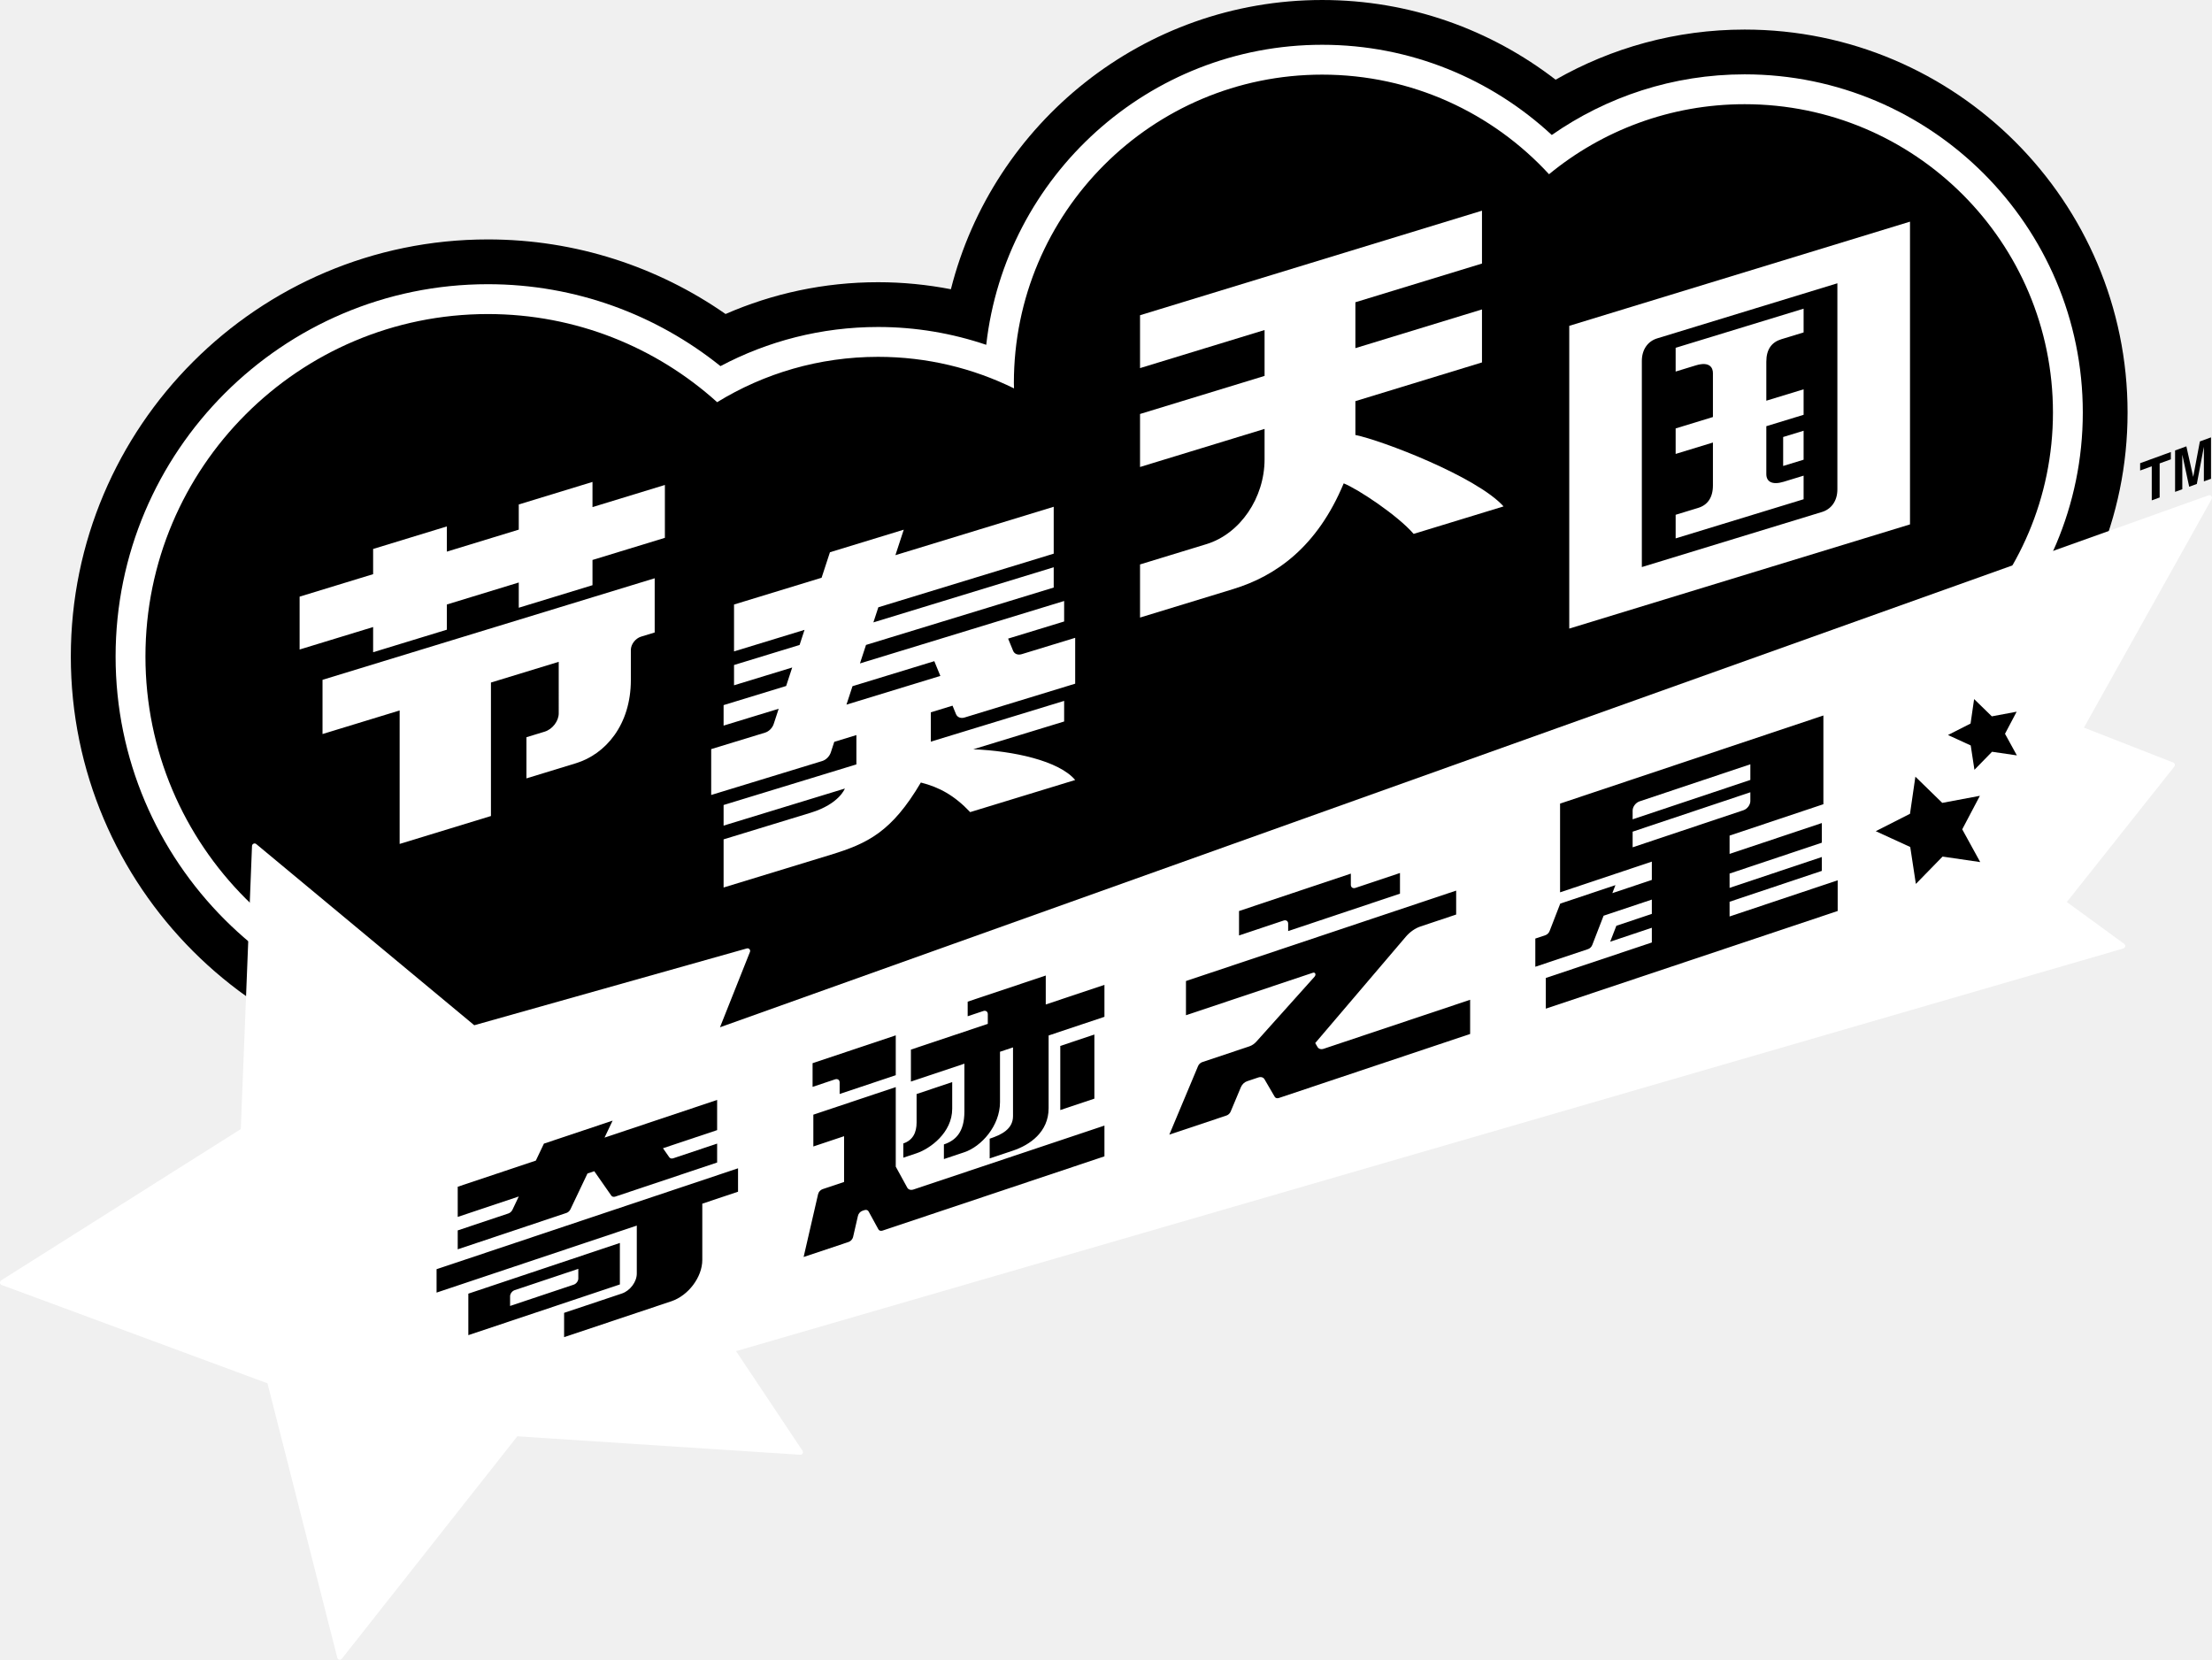
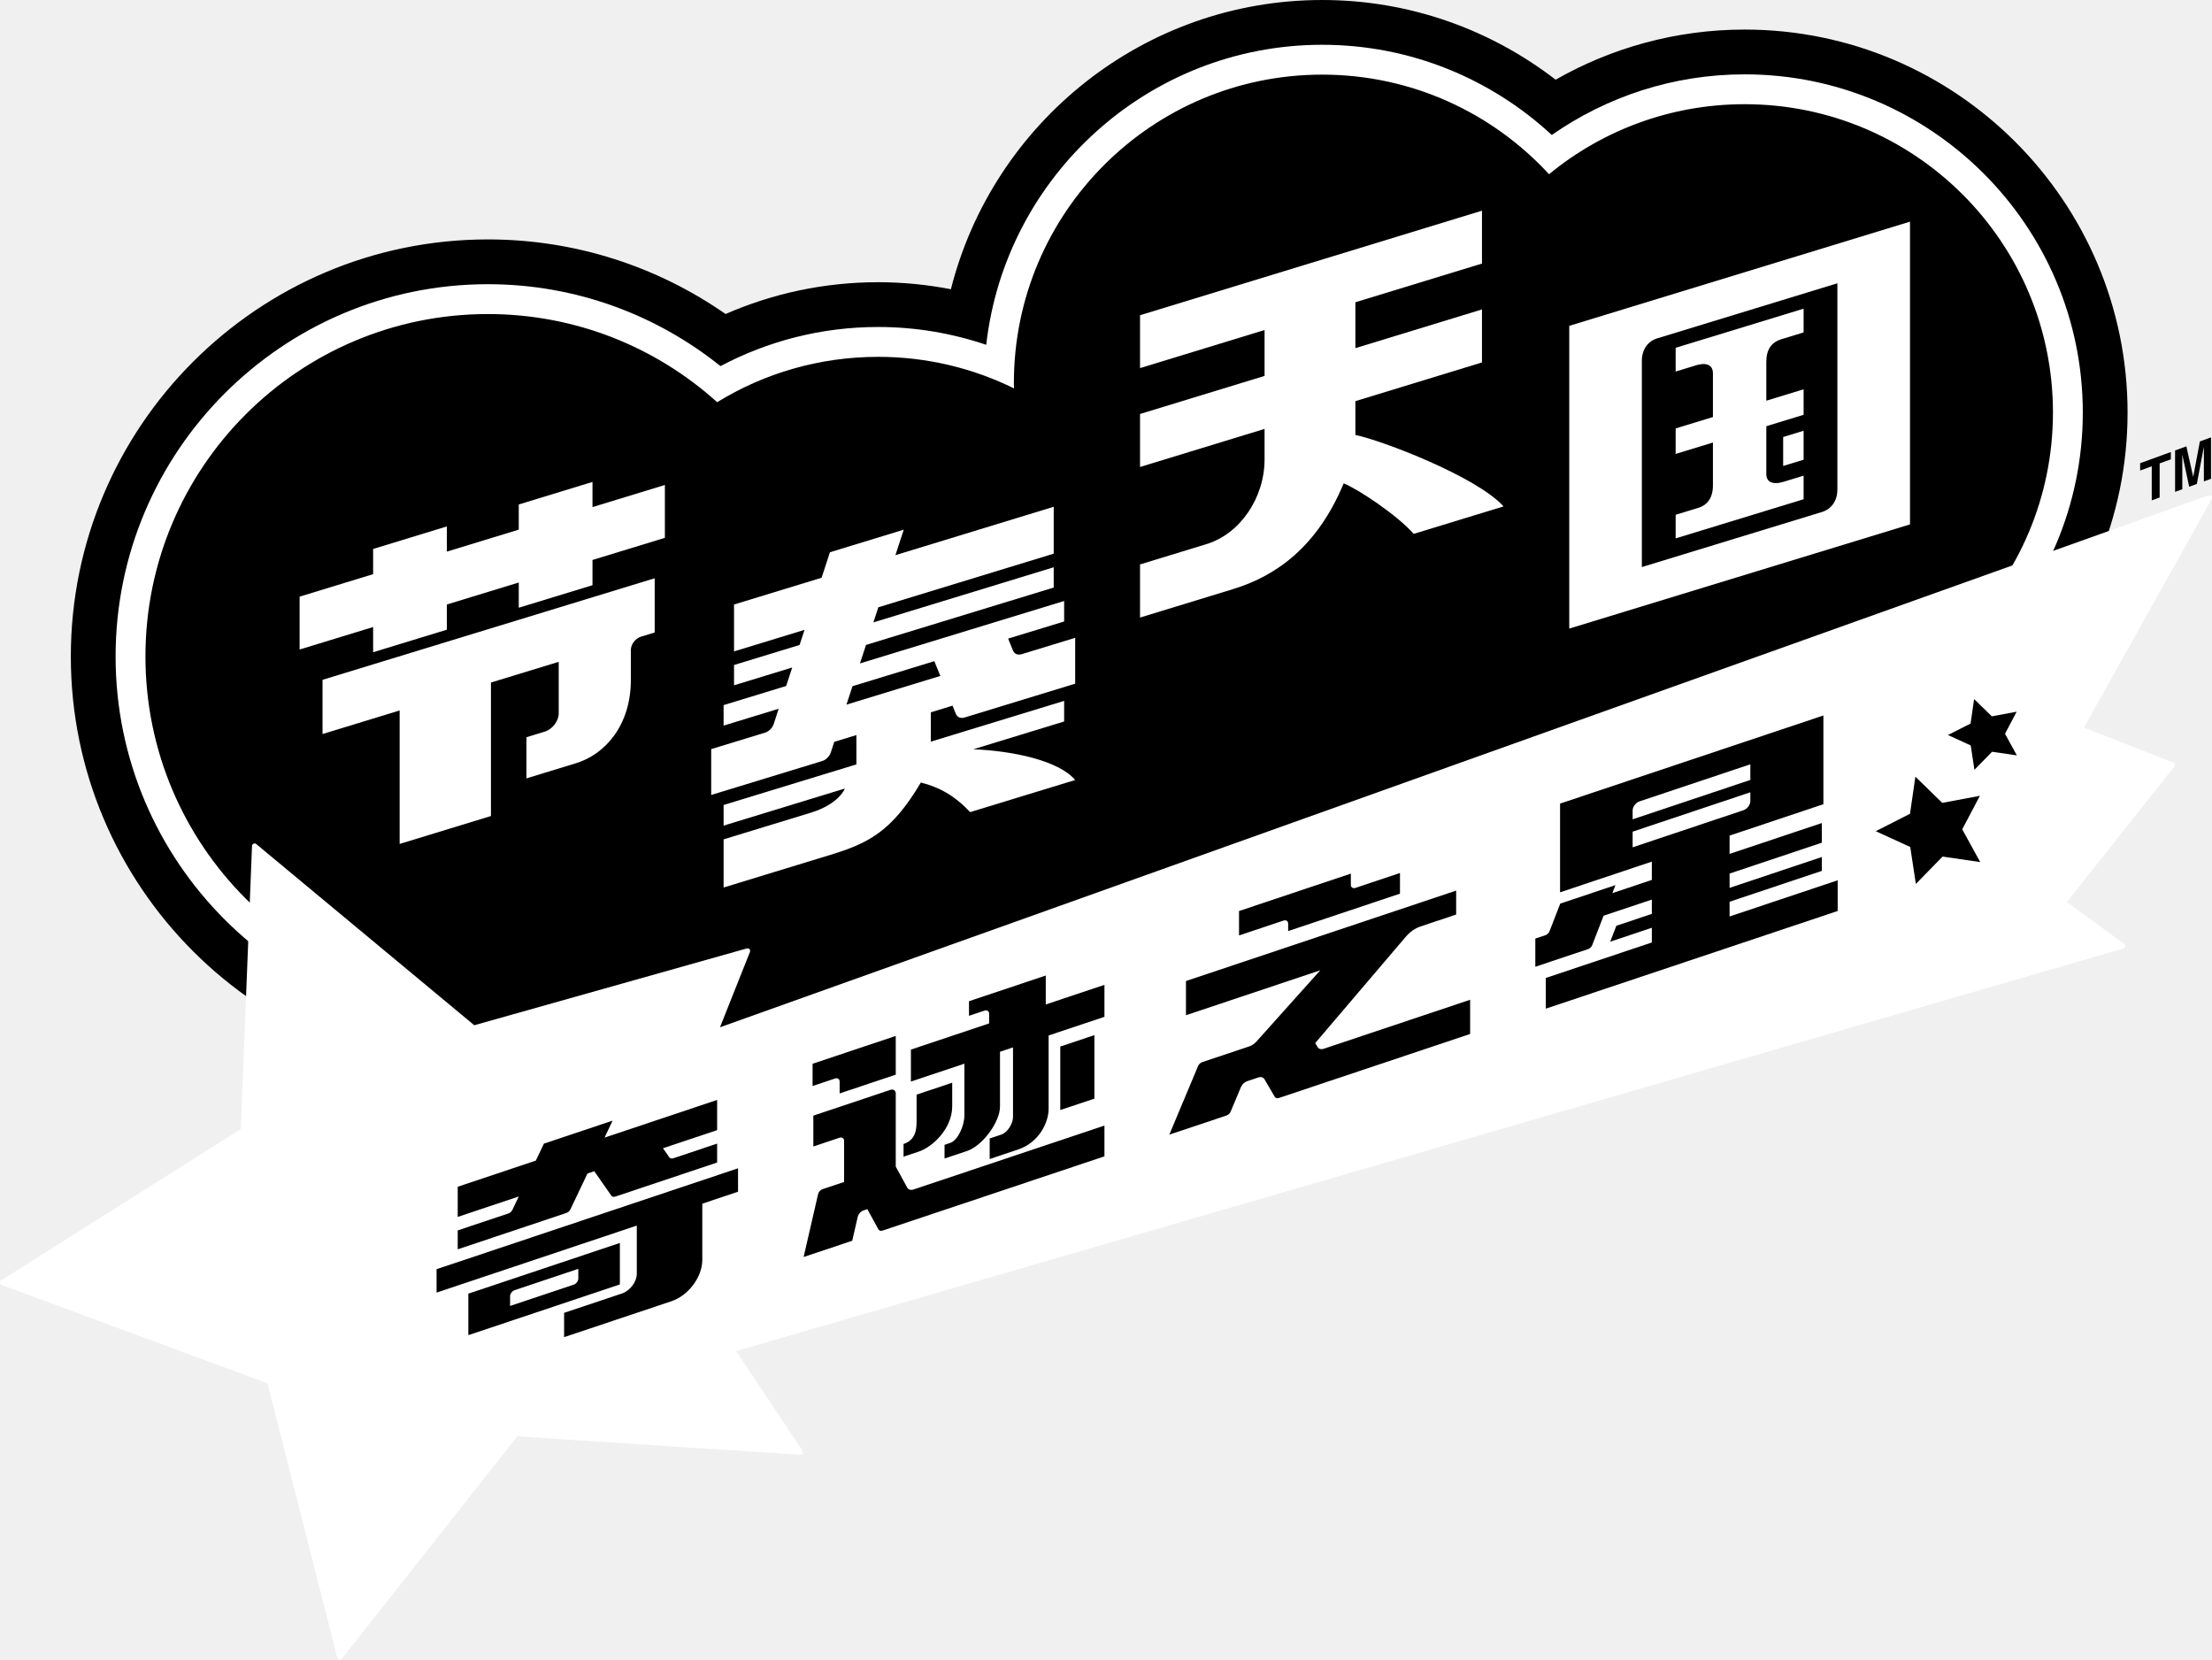
<svg xmlns="http://www.w3.org/2000/svg" version="1.1" id="svg1" width="666.667" height="500.181" viewBox="0 0 666.667 500.181">
  <defs id="defs1">
-     <clipPath clipPathUnits="userSpaceOnUse" id="clipPath2">
-       <path d="M 0,375.136 H 500 V 0 H 0 Z" transform="translate(-394.3619,-368.4525)" id="path2" />
-     </clipPath>
-     <clipPath clipPathUnits="userSpaceOnUse" id="clipPath4">
-       <path d="M 0,375.136 H 500 V 0 H 0 Z" transform="translate(-394.3618,-358.3321)" id="path4" />
-     </clipPath>
    <clipPath clipPathUnits="userSpaceOnUse" id="clipPath6">
-       <path d="M 0,375.136 H 500 V 0 H 0 Z" transform="translate(-394.3617,-351.5852)" id="path6" />
-     </clipPath>
-     <clipPath clipPathUnits="userSpaceOnUse" id="clipPath8">
-       <path d="M 0,375.136 H 500 V 0 H 0 Z" transform="translate(-436.3054,-278.4764)" id="path8" />
-     </clipPath>
-     <clipPath clipPathUnits="userSpaceOnUse" id="clipPath10">
-       <path d="M 0,375.136 H 500 V 0 H 0 Z" transform="translate(-499.2119,-263.1751)" id="path10" />
-     </clipPath>
-     <clipPath clipPathUnits="userSpaceOnUse" id="clipPath12">
-       <path d="M 0,375.136 H 500 V 0 H 0 Z" transform="translate(-453.2109,-209.2829)" id="path12" />
-     </clipPath>
-     <clipPath clipPathUnits="userSpaceOnUse" id="clipPath14">
-       <path d="M 0,375.136 H 500 V 0 H 0 Z" transform="translate(-447.5335,-195.263)" id="path14" />
-     </clipPath>
-     <clipPath clipPathUnits="userSpaceOnUse" id="clipPath16">
-       <path d="M 0,375.136 H 500 V 0 H 0 Z" transform="translate(-369.04,-187.1594)" id="path16" />
-     </clipPath>
-     <clipPath clipPathUnits="userSpaceOnUse" id="clipPath18">
-       <path d="M 0,375.136 H 500 V 0 H 0 Z" transform="translate(-305.3451,-175.1405)" id="path18" />
-     </clipPath>
-     <clipPath clipPathUnits="userSpaceOnUse" id="clipPath20">
-       <path d="M 0,375.136 H 500 V 0 H 0 Z" transform="translate(-207.1869,-127.8609)" id="path20" />
-     </clipPath>
-     <clipPath clipPathUnits="userSpaceOnUse" id="clipPath22">
-       <path d="M 0,375.136 H 500 V 0 H 0 Z" transform="translate(-130.7222,-88.34461)" id="path22" />
-     </clipPath>
-     <clipPath clipPathUnits="userSpaceOnUse" id="clipPath24">
-       <path d="M 0,375.136 H 500 V 0 H 0 Z" transform="translate(-415.3211,-311.1071)" id="path24" />
-     </clipPath>
-     <clipPath clipPathUnits="userSpaceOnUse" id="clipPath26">
-       <path d="M 0,375.136 H 500 V 0 H 0 Z" transform="translate(-334.9862,-315.5672)" id="path26" />
-     </clipPath>
-     <clipPath clipPathUnits="userSpaceOnUse" id="clipPath28">
-       <path d="M 0,375.136 H 500 V 0 H 0 Z" transform="translate(-191.333,-215.871)" id="path28" />
-     </clipPath>
-     <clipPath clipPathUnits="userSpaceOnUse" id="clipPath30">
-       <path d="M 0,375.136 H 500 V 0 H 0 Z" transform="translate(-150.2897,-265.5225)" id="path30" />
-     </clipPath>
-     <clipPath clipPathUnits="userSpaceOnUse" id="clipPath32">
-       <path d="M 0,375.136 H 500 V 0 H 0 Z" transform="translate(-498.1643,-266.332)" id="path32" />
+       <path d="M -499.212,111.961 H 0.788 V -263.175 H -499.212 Z" id="path6" />
    </clipPath>
  </defs>
  <g id="layer-MC0">
-     <path id="path1" d="m 0,0 c -15.535,0 -30.114,-4.135 -42.731,-11.33 -14.618,11.28 -32.916,18.013 -52.766,18.013 -40.421,0 -74.45,-27.854 -83.924,-65.374 -5.329,1.03 -10.826,1.588 -16.452,1.588 -12.252,0 -23.909,-2.574 -34.482,-7.186 -15.254,10.62 -33.776,16.857 -53.729,16.857 -51.98,0 -94.269,-42.289 -94.269,-94.269 0,-51.979 42.289,-94.268 94.269,-94.268 18.46,0 35.695,5.338 50.25,14.546 11.469,-5.622 24.351,-8.79 37.961,-8.79 40.421,0 74.45,27.855 83.924,65.375 5.329,-1.03 10.826,-1.588 16.452,-1.588 15.535,0 30.114,4.134 42.731,11.33 14.618,-11.28 32.916,-18.014 52.766,-18.014 47.726,0 86.554,38.829 86.554,86.555 C 86.554,-38.828 47.726,0 0,0" style="fill:#000000;fill-opacity:1;fill-rule:nonzero;stroke:none" transform="matrix(1.333333,0,0,-1.333333,525.8159,8.911333)" clip-path="url(#clipPath2)" />
-     <path id="path3" d="m 0,0 c -16.196,0 -31.221,-5.079 -43.597,-13.706 -13.641,12.642 -31.879,20.389 -51.9,20.389 -39.232,0 -71.639,-29.715 -75.936,-67.817 -7.679,2.6 -15.893,4.031 -24.44,4.031 -12.864,0 -24.987,-3.208 -35.636,-8.845 -14.415,11.571 -32.695,18.516 -52.575,18.516 -46.4,0 -84.148,-37.749 -84.148,-84.148 0,-46.4 37.748,-84.149 84.148,-84.149 18.548,0 35.704,6.045 49.628,16.251 11.334,-6.658 24.516,-10.494 38.583,-10.494 39.232,0 71.639,29.715 75.936,67.817 7.68,-2.6 15.893,-4.031 24.44,-4.031 16.196,0 31.221,5.079 43.597,13.706 13.641,-12.642 31.879,-20.389 51.9,-20.389 42.145,0 76.434,34.289 76.434,76.435 C 76.434,-34.288 42.145,0 0,0" style="fill:#ffffff;fill-opacity:1;fill-rule:nonzero;stroke:none" transform="matrix(1.333333,0,0,-1.333333,525.8157,22.4052)" clip-path="url(#clipPath4)" />
-     <path id="path5" d="M 0,0 C -16.788,0 -32.188,-5.939 -44.219,-15.828 -56.954,-1.992 -75.21,6.683 -95.497,6.683 c -38.488,0 -69.688,-31.2 -69.688,-69.687 0,-0.413 0.024,-0.82 0.031,-1.23 -9.268,4.56 -19.691,7.131 -30.719,7.131 -13.336,0 -25.794,-3.751 -36.385,-10.249 -13.721,12.379 -31.891,19.92 -51.826,19.92 -42.748,0 -77.401,-34.654 -77.401,-77.401 0,-42.748 34.653,-77.402 77.401,-77.402 18.7,0 35.851,6.632 49.23,17.671 11.125,-7.521 24.54,-11.914 38.981,-11.914 38.488,0 69.688,31.2 69.688,69.687 0,0.413 -0.024,0.819 -0.031,1.23 9.268,-4.56 19.691,-7.131 30.719,-7.131 16.788,0 32.188,5.939 44.218,15.827 12.736,-13.835 30.992,-22.51 51.279,-22.51 38.487,0 69.688,31.2 69.688,69.687 C 69.688,-31.2 38.487,0 0,0" style="fill:#000000;fill-opacity:1;fill-rule:nonzero;stroke:none" transform="matrix(1.333333,0,0,-1.333333,525.8156,31.40107)" clip-path="url(#clipPath6)" />
-     <path id="path7" d="m 0,0 -357.93,-109.43 16.872,-55.186 357.93,109.43 z" style="fill:#000000;fill-opacity:1;fill-rule:nonzero;stroke:none" transform="matrix(1.333333,0,0,-1.333333,581.7405,128.8795)" clip-path="url(#clipPath8)" />
-     <path id="path9" d="m 0,0 -336.467,-120.229 6.778,17.038 c 0.18,0.453 -0.237,0.915 -0.705,0.783 l -61.616,-17.36 -49.275,40.949 c -0.374,0.312 -0.944,0.058 -0.963,-0.429 l -2.536,-63.992 -54.154,-34.19 c -0.412,-0.26 -0.347,-0.88 0.11,-1.049 l 60.075,-22.22 15.784,-62.033 c 0.12,-0.472 0.729,-0.602 1.031,-0.219 l 39.666,50.277 63.933,-4.175 c 0.486,-0.031 0.798,0.508 0.527,0.913 l -15.021,22.511 313.595,91.01 c 0.469,0.136 0.577,0.752 0.182,1.04 l -12.97,9.456 24.299,30.614 c 0.246,0.31 0.122,0.769 -0.246,0.913 L -28.159,-52.5 0.711,-0.841 C 0.976,-0.366 0.512,0.183 0,0" style="fill:#ffffff;fill-opacity:1;fill-rule:nonzero;stroke:none" transform="matrix(1.333333,0,0,-1.333333,665.6159,149.2812)" clip-path="url(#clipPath10)" />
-     <path id="path11" d="m 0,0 2.632,4.992 -5.609,-1.051 -4.004,3.904 -0.803,-5.531 -5.103,-2.593 5.139,-2.358 0.839,-5.503 3.979,4.077 5.612,-0.821 z" style="fill:#000000;fill-opacity:1;fill-rule:nonzero;stroke:none" transform="matrix(1.333333,0,0,-1.333333,604.2812,221.1375)" clip-path="url(#clipPath12)" />
-     <path id="path13" d="m 0,0 -8.507,-1.595 -6.073,5.921 -1.217,-8.389 -7.74,-3.932 7.794,-3.575 1.272,-8.347 6.035,6.183 8.513,-1.245 -4.068,7.408 z" style="fill:#000000;fill-opacity:1;fill-rule:nonzero;stroke:none" transform="matrix(1.333333,0,0,-1.333333,596.7113,239.8307)" clip-path="url(#clipPath14)" />
-     <path id="path15" d="M 0,0 26.609,8.903 V 6.925 c 0,-0.86 -0.697,-1.791 -1.557,-2.078 L 0,-3.536 Z m 0,4.768 c 0,0.86 0.697,1.79 1.557,2.078 l 25.052,8.382 V 11.693 L 0,2.79 Z m 21.914,-23.937 v 3.328 l 20.848,6.976 v 3.135 l -20.848,-6.976 v 3.236 l 20.848,6.976 V 1.95 L 21.914,-5.026 V -0.89 L 43.119,6.205 V 26.259 L -16.403,6.343 V -13.711 L 4.341,-6.77 v -4.136 l -8.926,-2.987 0.7,1.808 -12.479,-4.176 -2.405,-6.205 c -0.167,-0.431 -0.538,-0.796 -0.948,-0.934 l -2.281,-0.762 v -6.371 l 11.924,3.989 c 0.41,0.137 0.781,0.503 0.948,0.933 l 2.562,6.613 10.905,3.648 v -3.235 l -8.02,-2.684 -1.396,-3.602 9.416,3.15 v -3.327 l -23.964,-8.018 v -6.938 l 65.972,22.074 v 6.937 z" style="fill:#000000;fill-opacity:1;fill-rule:nonzero;stroke:none" transform="matrix(1.333333,0,0,-1.333333,492.0533,250.6355)" clip-path="url(#clipPath16)" />
-     <path id="path17" d="m 0,0 v 2.538 l -25.275,-8.457 v -5.522 l 10.067,3.368 c 0.574,0.192 1.038,-0.117 1.038,-0.69 v -1.687 l 25.276,8.457 V 2.678 L 1.038,-0.691 C 0.465,-0.882 0,-0.573 0,0 m -6.136,-37.052 33.1,11.075 v -7.732 l -43.239,-14.468 c -0.397,-0.133 -0.759,-0.027 -0.933,0.271 l -2.309,3.961 c -0.261,0.448 -0.804,0.606 -1.399,0.407 l -2.539,-0.85 c -0.595,-0.199 -1.138,-0.72 -1.399,-1.343 l -2.309,-5.506 c -0.174,-0.415 -0.536,-0.762 -0.933,-0.895 l -12.937,-4.329 6.496,15.492 c 0.174,0.415 0.536,0.763 0.933,0.895 l 10.664,3.569 c 0.579,0.193 1.141,0.575 1.598,1.084 l 13.118,14.638 c 0.431,0.482 0.193,1.095 -0.355,0.912 l -28.69,-9.6 v 7.732 l 61.073,20.435 v -5.409 l -8.053,-2.694 c -1.22,-0.408 -2.401,-1.234 -3.336,-2.331 l -20.467,-24.022 0.516,-0.886 c 0.261,-0.448 0.804,-0.606 1.4,-0.406" style="fill:#000000;fill-opacity:1;fill-rule:nonzero;stroke:none" transform="matrix(1.333333,0,0,-1.333333,407.1268,266.6607)" clip-path="url(#clipPath18)" />
-     <path id="path19" d="m 0,0 v -6.437 c 0,-2.243 -0.822,-4.004 -3.001,-4.733 v -3.221 l 2.985,0.999 c 3.083,1.032 8.065,4.654 8.065,10.064 V 2.693 Z M 42.461,24.677 29.196,20.238 v 6.545 l -17.65,-5.906 v -3.3 l 3.513,1.175 c 0.573,0.192 1.037,-0.117 1.037,-0.691 V 15.855 L -1.283,10.04 V 2.815 L 10.804,6.859 V -3.958 c 0,-4.726 -2.042,-6.568 -4.632,-7.434 v -3.31 l 4.617,1.544 c 3.817,1.278 8.064,5.929 8.064,11.339 V 9.552 l 2.942,0.985 V -4.982 c 0,-2.998 -2.686,-4.247 -5.275,-5.113 v -4.462 l 5.259,1.76 c 3.818,1.277 8.065,4.201 8.065,9.61 V 13.23 l 12.617,4.221 z M 32.479,10.867 V -3.625 l 7.707,2.579 V 13.446 Z M -23.512,6.969 V 1.616 l 5.079,1.699 c 0.573,0.192 1.038,-0.118 1.038,-0.691 V 0.007 L -4.71,4.252 V 13.26 Z M -0.704,-21.58 42.461,-7.137 v -6.951 L -7.694,-30.869 c -0.405,-0.136 -0.772,-0.024 -0.942,0.287 l -2.218,4.051 c -0.17,0.31 -0.537,0.422 -0.942,0.287 l -0.449,-0.151 c -0.477,-0.159 -0.892,-0.623 -1.007,-1.123 l -1.103,-4.793 c -0.116,-0.501 -0.531,-0.965 -1.007,-1.124 l -10.174,-3.404 3.27,14.209 c 0.115,0.501 0.531,0.964 1.007,1.124 l 4.867,1.628 v 10.345 l -6.947,-2.325 v 7.191 L -4.71,1.566 v -17.979 l 2.593,-4.736 c 0.255,-0.466 0.806,-0.634 1.413,-0.431" style="fill:#000000;fill-opacity:1;fill-rule:nonzero;stroke:none" transform="matrix(1.333333,0,0,-1.333333,276.2492,329.7001)" clip-path="url(#clipPath20)" />
-     <path id="path21" d="m 0,0 -14.386,-4.813 c -0.573,-0.192 -1.038,-0.812 -1.038,-1.386 v -2.187 l 14.386,4.813 C -0.465,-3.381 0,-2.761 0,-2.187 Z m 9.394,5.854 v -9.378 l -34.253,-11.461 v 9.378 z m 21.984,25.504 v 6.82 L 5.926,29.662 7.752,33.5 -7.776,28.304 -9.602,24.466 -27.259,18.558 v -6.82 l 13.798,4.617 -1.427,-3 c -0.184,-0.387 -0.529,-0.704 -0.903,-0.829 L -27.259,8.689 V 4.416 l 24.579,8.223 c 0.374,0.126 0.719,0.442 0.903,0.83 l 3.845,8.082 1.541,0.516 3.845,-5.51 c 0.185,-0.264 0.53,-0.349 0.904,-0.224 l 23.02,7.702 v 4.274 l -9.91,-3.316 c -0.374,-0.125 -0.719,-0.039 -0.903,0.225 l -1.427,2.044 z M 36.104,17.434 28.025,14.731 V 2.02 c 0,-3.869 -3.137,-8.056 -7.006,-9.351 l -24.23,-8.107 v 5.494 l 13.056,4.369 c 1.863,0.623 3.373,2.639 3.373,4.502 V 9.777 L -32.039,-5.366 v 5.291 l 68.143,22.801 z" style="fill:#000000;fill-opacity:1;fill-rule:nonzero;stroke:none" transform="matrix(1.333333,0,0,-1.333333,174.2963,382.3885)" clip-path="url(#clipPath22)" />
-     <path id="path23" d="m 0,0 -40.707,-12.445 c -2.189,-0.662 -3.493,-2.586 -3.493,-5.107 v -46.589 l 40.707,12.446 C -1.468,-51.089 0,-49.288 0,-46.589 Z m 16.415,13.93 v -68.428 l -77.022,-23.548 v 68.427 z m -28.671,-55.221 4.622,1.414 v 6.546 l -4.622,-1.413 z m -24.302,21.341 v 5.368 l 28.924,8.843 v -5.368 l -5.05,-1.544 c -2.158,-0.659 -3.378,-2.272 -3.378,-5.071 v -8.818 l 8.428,2.576 v -5.762 l -8.428,-2.576 v -10.827 c 0,-1.704 1.304,-2.531 3.931,-1.728 l 4.497,1.375 v -5.333 l -28.924,-8.843 v 5.333 l 5.106,1.561 c 2.086,0.637 3.321,2.305 3.321,5.066 v 9.706 l -8.427,-2.577 v 5.762 l 8.427,2.577 v 9.938 c 0,1.154 -0.691,2.707 -3.874,1.734 z" style="fill:#ffffff;fill-opacity:1;fill-rule:nonzero;stroke:none" transform="matrix(1.333333,0,0,-1.333333,553.7615,85.37187)" clip-path="url(#clipPath24)" />
-     <path id="path25" d="m 0,0 v 11.95 l -77.293,-23.631 v -11.95 l 28.15,8.606 v -10.371 l -28.15,-8.606 v -11.98 l 28.15,8.607 v -6.869 c 0,-8.709 -5.507,-16.841 -13.146,-19.177 l -15.004,-4.587 v -12.006 l 21.038,6.432 c 9.731,2.975 19.02,9.552 25.001,23.901 3.281,-1.318 12.196,-7.246 15.811,-11.423 l 20.321,6.213 c -6.08,6.759 -27.699,14.99 -33.494,16.143 V -31.1 L 0,-22.351 v 11.979 l -28.616,-8.748 v 10.371 z" style="fill:#ffffff;fill-opacity:1;fill-rule:nonzero;stroke:none" transform="matrix(1.333333,0,0,-1.333333,446.6483,79.42507)" clip-path="url(#clipPath26)" />
-     <path id="path27" d="m 0,0 1.366,4.169 18.493,5.654 1.365,-3.334 z m 24.755,-2.133 c 0.299,-0.729 1.078,-1.041 1.951,-0.774 L 51.701,4.735 V 15.103 L 39.618,11.408 c -0.873,-0.267 -1.653,0.041 -1.951,0.77 l -1.125,2.746 12.663,3.871 v 4.631 L 3.051,9.316 4.42,13.494 46.847,26.465 V 31.05 L 6.088,18.589 7.207,22.004 46.847,34.123 V 44.722 L 11.065,33.783 12.952,39.544 -3.732,34.444 -5.619,28.682 -25.413,22.63 V 12.031 l 15.936,4.872 -1.118,-3.415 -14.818,-4.53 V 4.373 l 13.149,4.02 -1.368,-4.178 -14.139,-4.322 v -4.632 l 12.453,3.808 -1.125,-3.434 c -0.298,-0.912 -1.078,-1.696 -1.95,-1.963 l -12.181,-3.724 v -10.367 l 25.091,7.671 c 0.872,0.267 1.652,1.051 1.95,1.962 l 0.779,2.378 5.001,1.529 v -6.629 l -30.018,-9.177 v -4.659 l 27.411,8.38 c 0,0 -1.254,-3.489 -7.715,-5.465 l -19.696,-6.021 v -10.883 l 24.199,7.398 c 8.37,2.559 13.803,5.17 20.388,16.329 4.143,-1.043 7.574,-2.906 11.15,-6.686 l 23.735,7.256 c -3.665,4.37 -13.996,6.582 -23.03,6.948 L 49.205,-3.81 V 0.848 L 19.066,-8.366 v 6.629 l 4.912,1.502 z" style="fill:#ffffff;fill-opacity:1;fill-rule:nonzero;stroke:none" transform="matrix(1.333333,0,0,-1.333333,255.1107,212.3533)" clip-path="url(#clipPath28)" />
-     <path id="path29" d="m 0,0 -16.363,-5.003 v 5.689 l -16.664,-5.095 v -5.688 l -16.256,-4.97 v 5.695 l -16.665,-5.095 v -5.695 l -16.616,-5.08 v -11.95 l 16.616,5.08 v -5.696 l 16.665,5.095 v 5.696 l 16.256,4.97 v -5.703 l 16.664,5.095 v 5.703 L 0,-11.95 Z m -2.304,-21.088 v -12.254 l -3.084,-0.942 c -1.272,-0.39 -2.304,-1.737 -2.304,-3.009 v -6.786 c 0,-10.147 -5.722,-16.771 -12.416,-18.818 l -11.185,-3.42 v 9.3 l 4.128,1.262 c 1.75,0.535 3.169,2.387 3.169,4.137 l -0.001,11.644 -15.319,-4.683 v -30.17 l -20.638,-6.309 v 30.169 l -17.432,-5.33 v 12.254 z" style="fill:#ffffff;fill-opacity:1;fill-rule:nonzero;stroke:none" transform="matrix(1.333333,0,0,-1.333333,200.3863,146.1513)" clip-path="url(#clipPath30)" />
-     <path id="path31" d="M 0,0 V 7.819 L -1.594,-0.58 -3.321,-1.209 -4.877,6.044 v -7.819 l -1.632,-0.594 v 9.361 l 2.55,0.928 1.537,-6.866 0.019,0.007 1.5,7.971 2.516,0.916 V 0.587 Z m -11.783,-4.289 v 7.701 l -2.625,-0.956 v 1.655 l 6.944,2.528 V 4.984 L -9.995,4.063 v -7.701 z" style="fill:#000000;fill-opacity:1;fill-rule:nonzero;stroke:none" transform="matrix(1.333333,0,0,-1.333333,664.2191,145.072)" clip-path="url(#clipPath32)" />
+     <path id="path1" d="m 0,0 c -15.535,0 -30.114,-4.135 -42.731,-11.33 -14.618,11.28 -32.916,18.013 -52.766,18.013 -40.421,0 -74.45,-27.854 -83.924,-65.374 -5.329,1.03 -10.826,1.588 -16.452,1.588 -12.252,0 -23.909,-2.574 -34.482,-7.186 -15.254,10.62 -33.776,16.857 -53.729,16.857 -51.98,0 -94.269,-42.289 -94.269,-94.269 0,-51.979 42.289,-94.268 94.269,-94.268 18.46,0 35.695,5.338 50.25,14.546 11.469,-5.622 24.351,-8.79 37.961,-8.79 40.421,0 74.45,27.855 83.924,65.375 5.329,-1.03 10.826,-1.588 16.452,-1.588 15.535,0 30.114,4.134 42.731,11.33 14.618,-11.28 32.916,-18.014 52.766,-18.014 47.726,0 86.554,38.829 86.554,86.555 C 86.554,-38.828 47.726,0 0,0" style="fill:#000000;fill-opacity:1;fill-rule:nonzero;stroke:none" transform="matrix(1.333333,0,0,-1.333333,525.8159,8.911333)" />
+     <path id="path2" d="m 0,0 c -16.196,0 -31.221,-5.079 -43.597,-13.706 -13.641,12.642 -31.879,20.389 -51.9,20.389 -39.232,0 -71.639,-29.715 -75.936,-67.817 -7.679,2.6 -15.893,4.031 -24.44,4.031 -12.864,0 -24.987,-3.208 -35.636,-8.845 -14.415,11.571 -32.695,18.516 -52.575,18.516 -46.4,0 -84.148,-37.749 -84.148,-84.148 0,-46.4 37.748,-84.149 84.148,-84.149 18.548,0 35.704,6.045 49.628,16.251 11.334,-6.658 24.516,-10.494 38.583,-10.494 39.232,0 71.639,29.715 75.936,67.817 7.68,-2.6 15.893,-4.031 24.44,-4.031 16.196,0 31.221,5.079 43.597,13.706 13.641,-12.642 31.879,-20.389 51.9,-20.389 42.145,0 76.434,34.289 76.434,76.435 C 76.434,-34.288 42.145,0 0,0" style="fill:#ffffff;fill-opacity:1;fill-rule:nonzero;stroke:none" transform="matrix(1.333333,0,0,-1.333333,525.8157,22.4052)" />
+     <path id="path3" d="M 0,0 C -16.788,0 -32.188,-5.939 -44.219,-15.828 -56.954,-1.992 -75.21,6.683 -95.497,6.683 c -38.488,0 -69.688,-31.2 -69.688,-69.687 0,-0.413 0.024,-0.82 0.031,-1.23 -9.268,4.56 -19.691,7.131 -30.719,7.131 -13.336,0 -25.794,-3.751 -36.385,-10.249 -13.721,12.379 -31.891,19.92 -51.826,19.92 -42.748,0 -77.401,-34.654 -77.401,-77.401 0,-42.748 34.653,-77.402 77.401,-77.402 18.7,0 35.851,6.632 49.23,17.671 11.125,-7.521 24.54,-11.914 38.981,-11.914 38.488,0 69.688,31.2 69.688,69.687 0,0.413 -0.024,0.819 -0.031,1.23 9.268,-4.56 19.691,-7.131 30.719,-7.131 16.788,0 32.188,5.939 44.218,15.827 12.736,-13.835 30.992,-22.51 51.279,-22.51 38.487,0 69.688,31.2 69.688,69.687 C 69.688,-31.2 38.487,0 0,0" style="fill:#000000;fill-opacity:1;fill-rule:nonzero;stroke:none" transform="matrix(1.333333,0,0,-1.333333,525.8156,31.40107)" />
+     <path id="path4" d="m 0,0 -357.93,-109.43 16.872,-55.186 357.93,109.43 z" style="fill:#000000;fill-opacity:1;fill-rule:nonzero;stroke:none" transform="matrix(1.333333,0,0,-1.333333,581.7405,128.8795)" />
+     <path id="path5" d="m 0,0 -336.467,-120.229 6.778,17.038 c 0.18,0.453 -0.237,0.915 -0.705,0.783 l -61.616,-17.36 -49.275,40.949 c -0.374,0.312 -0.944,0.058 -0.963,-0.429 l -2.536,-63.992 -54.154,-34.19 c -0.412,-0.26 -0.347,-0.88 0.11,-1.049 l 60.075,-22.22 15.784,-62.033 c 0.12,-0.472 0.729,-0.602 1.031,-0.219 l 39.666,50.277 63.933,-4.175 c 0.486,-0.031 0.798,0.508 0.527,0.913 l -15.021,22.511 313.595,91.01 c 0.469,0.136 0.577,0.752 0.182,1.04 l -12.97,9.456 24.299,30.614 c 0.246,0.31 0.122,0.769 -0.246,0.913 L -28.159,-52.5 0.711,-0.841 C 0.976,-0.366 0.512,0.183 0,0" style="fill:#ffffff;fill-opacity:1;fill-rule:nonzero;stroke:none" transform="matrix(1.333333,0,0,-1.333333,665.6159,149.2812)" clip-path="url(#clipPath6)" />
+     <path id="path7" d="m 0,0 2.632,4.992 -5.609,-1.051 -4.004,3.904 -0.803,-5.531 -5.103,-2.593 5.139,-2.358 0.839,-5.503 3.979,4.077 5.612,-0.821 z" style="fill:#000000;fill-opacity:1;fill-rule:nonzero;stroke:none" transform="matrix(1.333333,0,0,-1.333333,604.2812,221.1375)" />
+     <path id="path8" d="m 0,0 -8.507,-1.595 -6.073,5.921 -1.217,-8.389 -7.74,-3.932 7.794,-3.575 1.272,-8.347 6.035,6.183 8.513,-1.245 -4.068,7.408 z" style="fill:#000000;fill-opacity:1;fill-rule:nonzero;stroke:none" transform="matrix(1.333333,0,0,-1.333333,596.7113,239.8307)" />
+     <path id="path9" d="M 0,0 26.609,8.903 V 6.925 c 0,-0.86 -0.697,-1.791 -1.557,-2.078 L 0,-3.536 Z m 0,4.768 c 0,0.86 0.697,1.79 1.557,2.078 l 25.052,8.382 V 11.693 L 0,2.79 Z m 21.914,-23.937 v 3.328 l 20.848,6.976 v 3.135 l -20.848,-6.976 v 3.236 l 20.848,6.976 V 1.95 L 21.914,-5.026 V -0.89 L 43.119,6.205 V 26.259 L -16.403,6.343 V -13.711 L 4.341,-6.77 v -4.136 l -8.926,-2.987 0.7,1.808 -12.479,-4.176 -2.405,-6.205 c -0.167,-0.431 -0.538,-0.796 -0.948,-0.934 l -2.281,-0.762 v -6.371 l 11.924,3.989 c 0.41,0.137 0.781,0.503 0.948,0.933 l 2.562,6.613 10.905,3.648 v -3.235 l -8.02,-2.684 -1.396,-3.602 9.416,3.15 v -3.327 l -23.964,-8.018 v -6.938 l 65.972,22.074 v 6.937 z" style="fill:#000000;fill-opacity:1;fill-rule:nonzero;stroke:none" transform="matrix(1.333333,0,0,-1.333333,492.0533,250.6355)" />
+     <path id="path10" d="m 0,0 v 2.538 l -25.275,-8.457 v -5.522 l 10.067,3.368 c 0.574,0.192 1.038,-0.117 1.038,-0.69 v -1.687 l 25.275,8.457 V 2.678 L 1.038,-0.691 C 0.465,-0.882 0,-0.573 0,0 m -6.136,-37.052 33.1,11.075 v -7.732 l -43.239,-14.468 c -0.397,-0.133 -0.759,-0.027 -0.933,0.271 l -2.309,3.961 c -0.261,0.448 -0.804,0.606 -1.399,0.407 l -2.539,-0.85 c -0.595,-0.199 -1.139,-0.72 -1.399,-1.343 l -2.309,-5.506 c -0.174,-0.415 -0.536,-0.762 -0.933,-0.895 l -12.937,-4.329 6.496,15.492 c 0.174,0.415 0.536,0.763 0.933,0.895 l 10.664,3.569 c 0.579,0.193 1.141,0.575 1.598,1.084 l 14.436,16.109 -30.363,-10.159 v 7.732 l 61.073,20.435 v -5.409 l -8.053,-2.694 c -1.22,-0.408 -2.401,-1.234 -3.336,-2.331 l -20.467,-24.022 0.516,-0.886 c 0.261,-0.448 0.804,-0.606 1.4,-0.406" style="fill:#000000;fill-opacity:1;fill-rule:nonzero;stroke:none" transform="matrix(1.333333,0,0,-1.333333,407.1269,266.6607)" />
+     <path id="path11" d="m 0,0 v -6.04 c 0,-1.991 -0.292,-4.229 -2.95,-5.118 v -2.865 l 3.481,1.165 c 3.082,1.031 7.518,5.179 7.518,10.231 v 5.32 z M 42.461,24.814 29.196,20.376 V 26.92 L 11.842,21.114 v -3.301 l 3.513,1.176 c 0.573,0.192 1.038,-0.118 1.038,-0.691 V 16.092 L -1.283,10.178 V 2.952 L 10.804,6.997 V -4.699 c 0,-2.347 -1.467,-5.637 -3.208,-6.219 l -1.28,-0.429 v -3.093 l 5.097,1.705 c 3.45,1.155 7.44,6.487 7.44,10.057 V 9.69 l 2.942,0.984 V -5.097 c 0,-1.325 -1.154,-3.433 -2.647,-3.933 L 16.52,-9.909 v -4.645 l 6.407,2.144 c 4.766,1.595 6.917,6.134 6.917,9.193 v 16.584 l 12.617,4.222 z M 32.479,10.867 V -3.487 l 7.707,2.578 V 13.446 Z M -23.512,6.975 V 1.946 l 5.079,1.699 c 0.573,0.192 1.038,-0.117 1.038,-0.691 V 0.27 L -4.71,4.514 v 8.752 z M -0.704,-21.442 42.461,-6.999 V -13.95 L -7.694,-30.732 c -0.405,-0.135 -0.772,-0.023 -0.942,0.287 l -2.496,4.56 -0.866,-0.289 c -0.622,-0.208 -1.164,-0.813 -1.314,-1.467 l -1.239,-5.385 -10.985,-3.675 3.27,14.208 c 0.115,0.501 0.531,0.965 1.007,1.124 l 4.867,1.628 v 9.301 c 0,0.577 -0.467,0.888 -1.044,0.695 l -5.903,-1.975 v 6.972 L -5.928,1.077 C -5.255,1.302 -4.71,0.94 -4.71,0.267 v -16.542 l 2.593,-4.737 c 0.255,-0.465 0.806,-0.633 1.413,-0.43" style="fill:#000000;fill-opacity:1;fill-rule:nonzero;stroke:none" transform="matrix(1.333333,0,0,-1.333333,276.2493,329.8835)" />
+     <path id="path12" d="m 0,0 -14.386,-4.813 c -0.573,-0.192 -1.038,-0.812 -1.038,-1.386 v -2.187 l 14.386,4.813 C -0.465,-3.381 0,-2.761 0,-2.187 Z m 9.394,5.854 v -9.378 l -34.253,-11.461 v 9.378 z m 21.984,25.504 v 6.82 L 5.926,29.662 7.752,33.5 -7.776,28.304 -9.602,24.466 -27.259,18.558 v -6.82 l 13.798,4.617 -1.427,-3 c -0.184,-0.387 -0.529,-0.704 -0.903,-0.829 L -27.259,8.689 V 4.416 l 24.579,8.223 c 0.374,0.126 0.719,0.442 0.903,0.83 l 3.845,8.082 1.541,0.516 3.845,-5.51 c 0.185,-0.264 0.53,-0.349 0.904,-0.224 l 23.02,7.702 v 4.274 l -9.91,-3.316 c -0.374,-0.125 -0.719,-0.039 -0.903,0.225 l -1.427,2.044 z M 36.104,17.434 28.025,14.731 V 2.02 c 0,-3.869 -3.137,-8.056 -7.006,-9.351 l -24.23,-8.107 v 5.494 l 13.056,4.369 c 1.863,0.623 3.373,2.639 3.373,4.502 V 9.777 L -32.039,-5.366 v 5.291 l 68.143,22.801 z" style="fill:#000000;fill-opacity:1;fill-rule:nonzero;stroke:none" transform="matrix(1.333333,0,0,-1.333333,174.2963,382.3885)" />
+     <path id="path13" d="m 0,0 -40.707,-12.445 c -2.189,-0.662 -3.493,-2.586 -3.493,-5.107 v -46.589 l 40.707,12.446 C -1.468,-51.089 0,-49.288 0,-46.589 Z m 16.415,13.93 v -68.428 l -77.022,-23.548 v 68.427 z m -28.671,-55.221 4.622,1.414 v 6.546 l -4.622,-1.413 z m -24.302,21.341 v 5.368 l 28.924,8.843 v -5.368 l -5.05,-1.544 c -2.158,-0.659 -3.378,-2.272 -3.378,-5.071 v -8.818 l 8.428,2.576 v -5.762 l -8.428,-2.576 v -10.827 c 0,-1.704 1.304,-2.531 3.931,-1.728 l 4.497,1.375 v -5.333 l -28.924,-8.843 v 5.333 l 5.106,1.561 c 2.086,0.637 3.321,2.305 3.321,5.066 v 9.706 l -8.427,-2.577 v 5.762 l 8.427,2.577 v 9.938 c 0,1.154 -0.691,2.707 -3.874,1.734 z" style="fill:#ffffff;fill-opacity:1;fill-rule:nonzero;stroke:none" transform="matrix(1.333333,0,0,-1.333333,553.7615,85.37187)" />
+     <path id="path14" d="m 0,0 v 11.95 l -77.293,-23.631 v -11.95 l 28.15,8.606 v -10.371 l -28.15,-8.606 v -11.98 l 28.15,8.607 v -6.869 c 0,-8.709 -5.507,-16.841 -13.146,-19.177 l -15.004,-4.587 v -12.006 l 21.038,6.432 c 9.731,2.975 19.02,9.552 25.001,23.901 3.281,-1.318 12.196,-7.246 15.811,-11.423 l 20.321,6.213 c -6.08,6.759 -27.699,14.99 -33.494,16.143 V -31.1 L 0,-22.351 v 11.979 l -28.616,-8.748 v 10.371 z" style="fill:#ffffff;fill-opacity:1;fill-rule:nonzero;stroke:none" transform="matrix(1.333333,0,0,-1.333333,446.6483,79.42507)" />
+     <path id="path15" d="m 0,0 1.366,4.169 18.493,5.654 1.365,-3.334 z m 24.755,-2.133 c 0.299,-0.729 1.078,-1.041 1.951,-0.774 L 51.701,4.735 V 15.103 L 39.618,11.408 c -0.873,-0.267 -1.653,0.041 -1.951,0.77 l -1.125,2.746 12.663,3.871 v 4.631 L 3.051,9.316 4.42,13.494 46.847,26.465 V 31.05 L 6.088,18.589 7.207,22.004 46.847,34.123 V 44.722 L 11.065,33.783 12.952,39.544 -3.732,34.444 -5.619,28.682 -25.413,22.63 V 12.031 l 15.936,4.872 -1.118,-3.415 -14.818,-4.53 V 4.373 l 13.149,4.02 -1.368,-4.178 -14.139,-4.322 v -4.632 l 12.453,3.808 -1.125,-3.434 c -0.298,-0.912 -1.078,-1.696 -1.95,-1.963 l -12.181,-3.724 v -10.367 l 25.091,7.671 c 0.872,0.267 1.652,1.051 1.95,1.962 l 0.779,2.378 5.001,1.529 v -6.629 l -30.018,-9.177 v -4.659 l 27.411,8.38 c 0,0 -1.254,-3.489 -7.715,-5.465 l -19.696,-6.021 v -10.883 l 24.199,7.398 c 8.37,2.559 13.803,5.17 20.388,16.329 4.143,-1.043 7.574,-2.906 11.15,-6.686 l 23.735,7.256 c -3.665,4.37 -13.996,6.582 -23.03,6.948 L 49.205,-3.81 V 0.848 L 19.066,-8.366 v 6.629 l 4.912,1.502 z" style="fill:#ffffff;fill-opacity:1;fill-rule:nonzero;stroke:none" transform="matrix(1.333333,0,0,-1.333333,255.1107,212.3533)" />
+     <path id="path16" d="m 0,0 -16.363,-5.003 v 5.689 l -16.664,-5.095 v -5.688 l -16.256,-4.97 v 5.695 l -16.665,-5.095 v -5.695 l -16.616,-5.08 v -11.95 l 16.616,5.08 v -5.696 l 16.665,5.095 v 5.696 l 16.256,4.97 v -5.703 l 16.664,5.095 v 5.703 L 0,-11.95 Z m -2.304,-21.088 v -12.254 l -3.084,-0.942 c -1.272,-0.39 -2.304,-1.737 -2.304,-3.009 v -6.786 c 0,-10.147 -5.722,-16.771 -12.416,-18.818 l -11.185,-3.42 v 9.3 l 4.128,1.262 c 1.75,0.535 3.169,2.387 3.169,4.137 l -0.001,11.644 -15.319,-4.683 v -30.17 l -20.638,-6.309 v 30.169 l -17.432,-5.33 v 12.254 z" style="fill:#ffffff;fill-opacity:1;fill-rule:nonzero;stroke:none" transform="matrix(1.333333,0,0,-1.333333,200.3863,146.1513)" />
+     <path id="path17" d="M 0,0 V 7.819 L -1.594,-0.58 -3.321,-1.209 -4.877,6.044 v -7.819 l -1.632,-0.594 v 9.361 l 2.55,0.928 1.537,-6.866 0.019,0.007 1.5,7.971 2.516,0.916 V 0.587 Z m -11.783,-4.289 v 7.701 l -2.625,-0.956 v 1.655 l 6.944,2.528 V 4.984 L -9.995,4.063 v -7.701 z" style="fill:#000000;fill-opacity:1;fill-rule:nonzero;stroke:none" transform="matrix(1.333333,0,0,-1.333333,664.2191,145.072)" />
  </g>
</svg>
